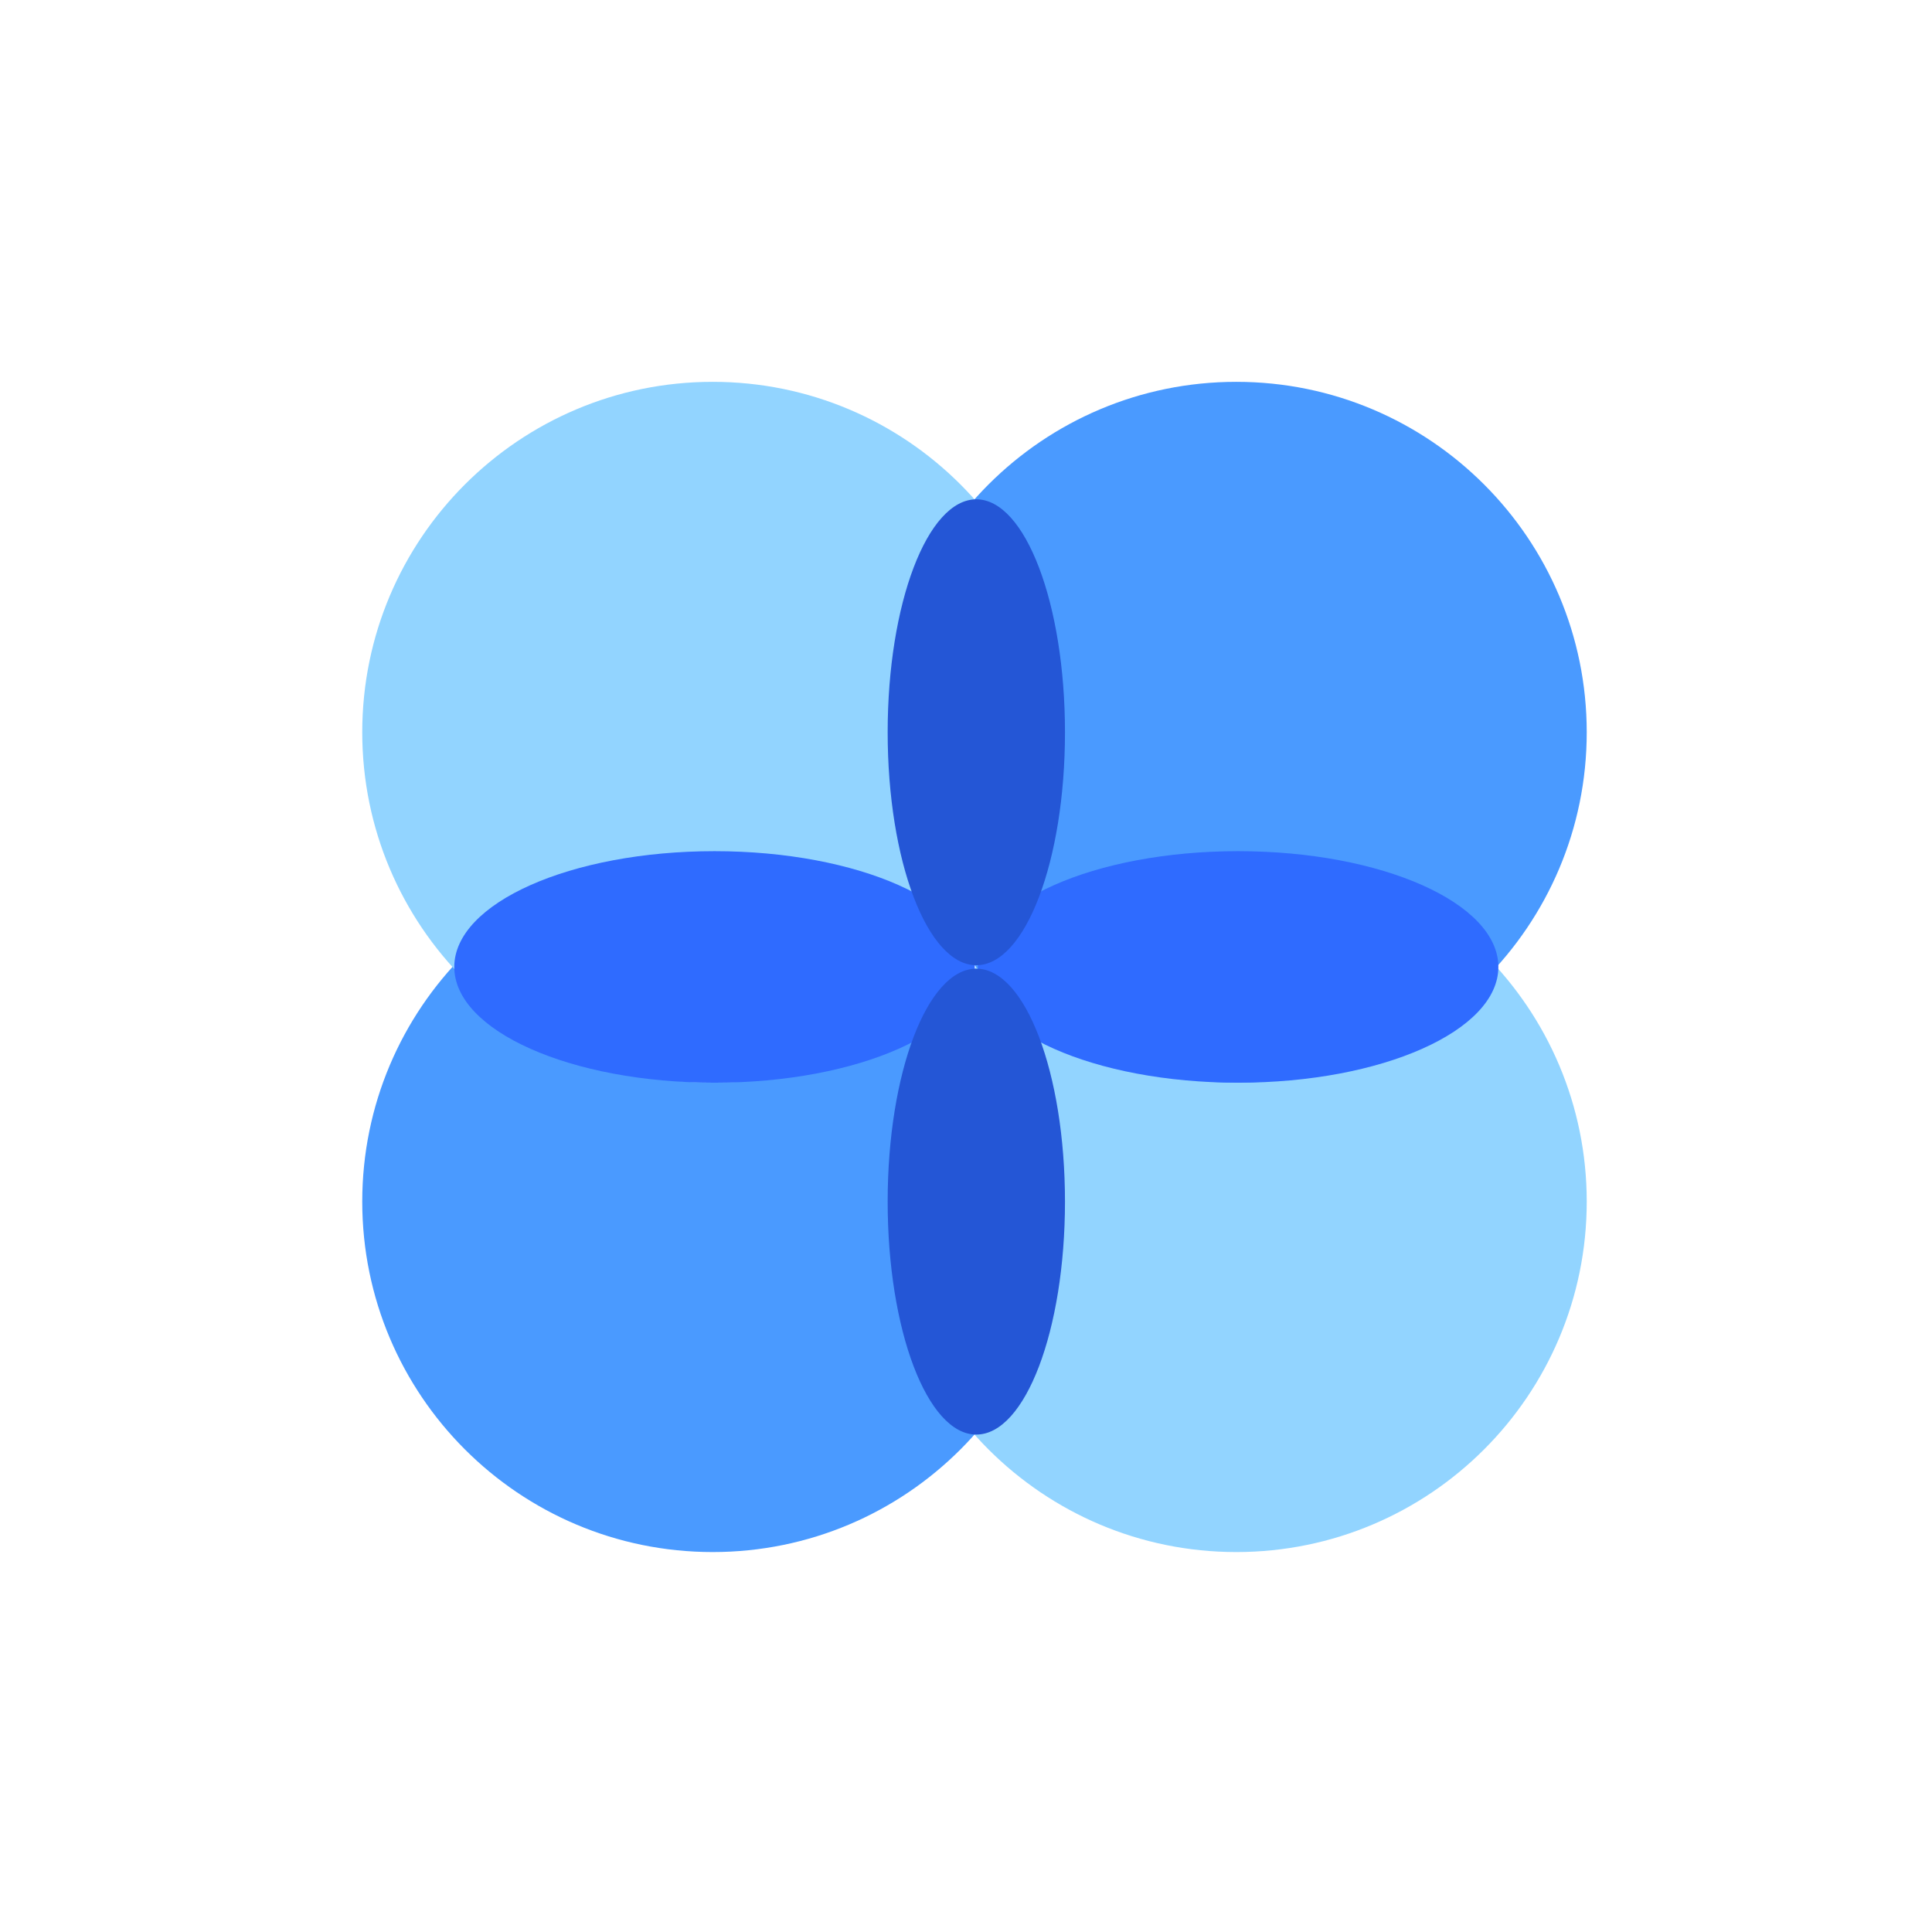
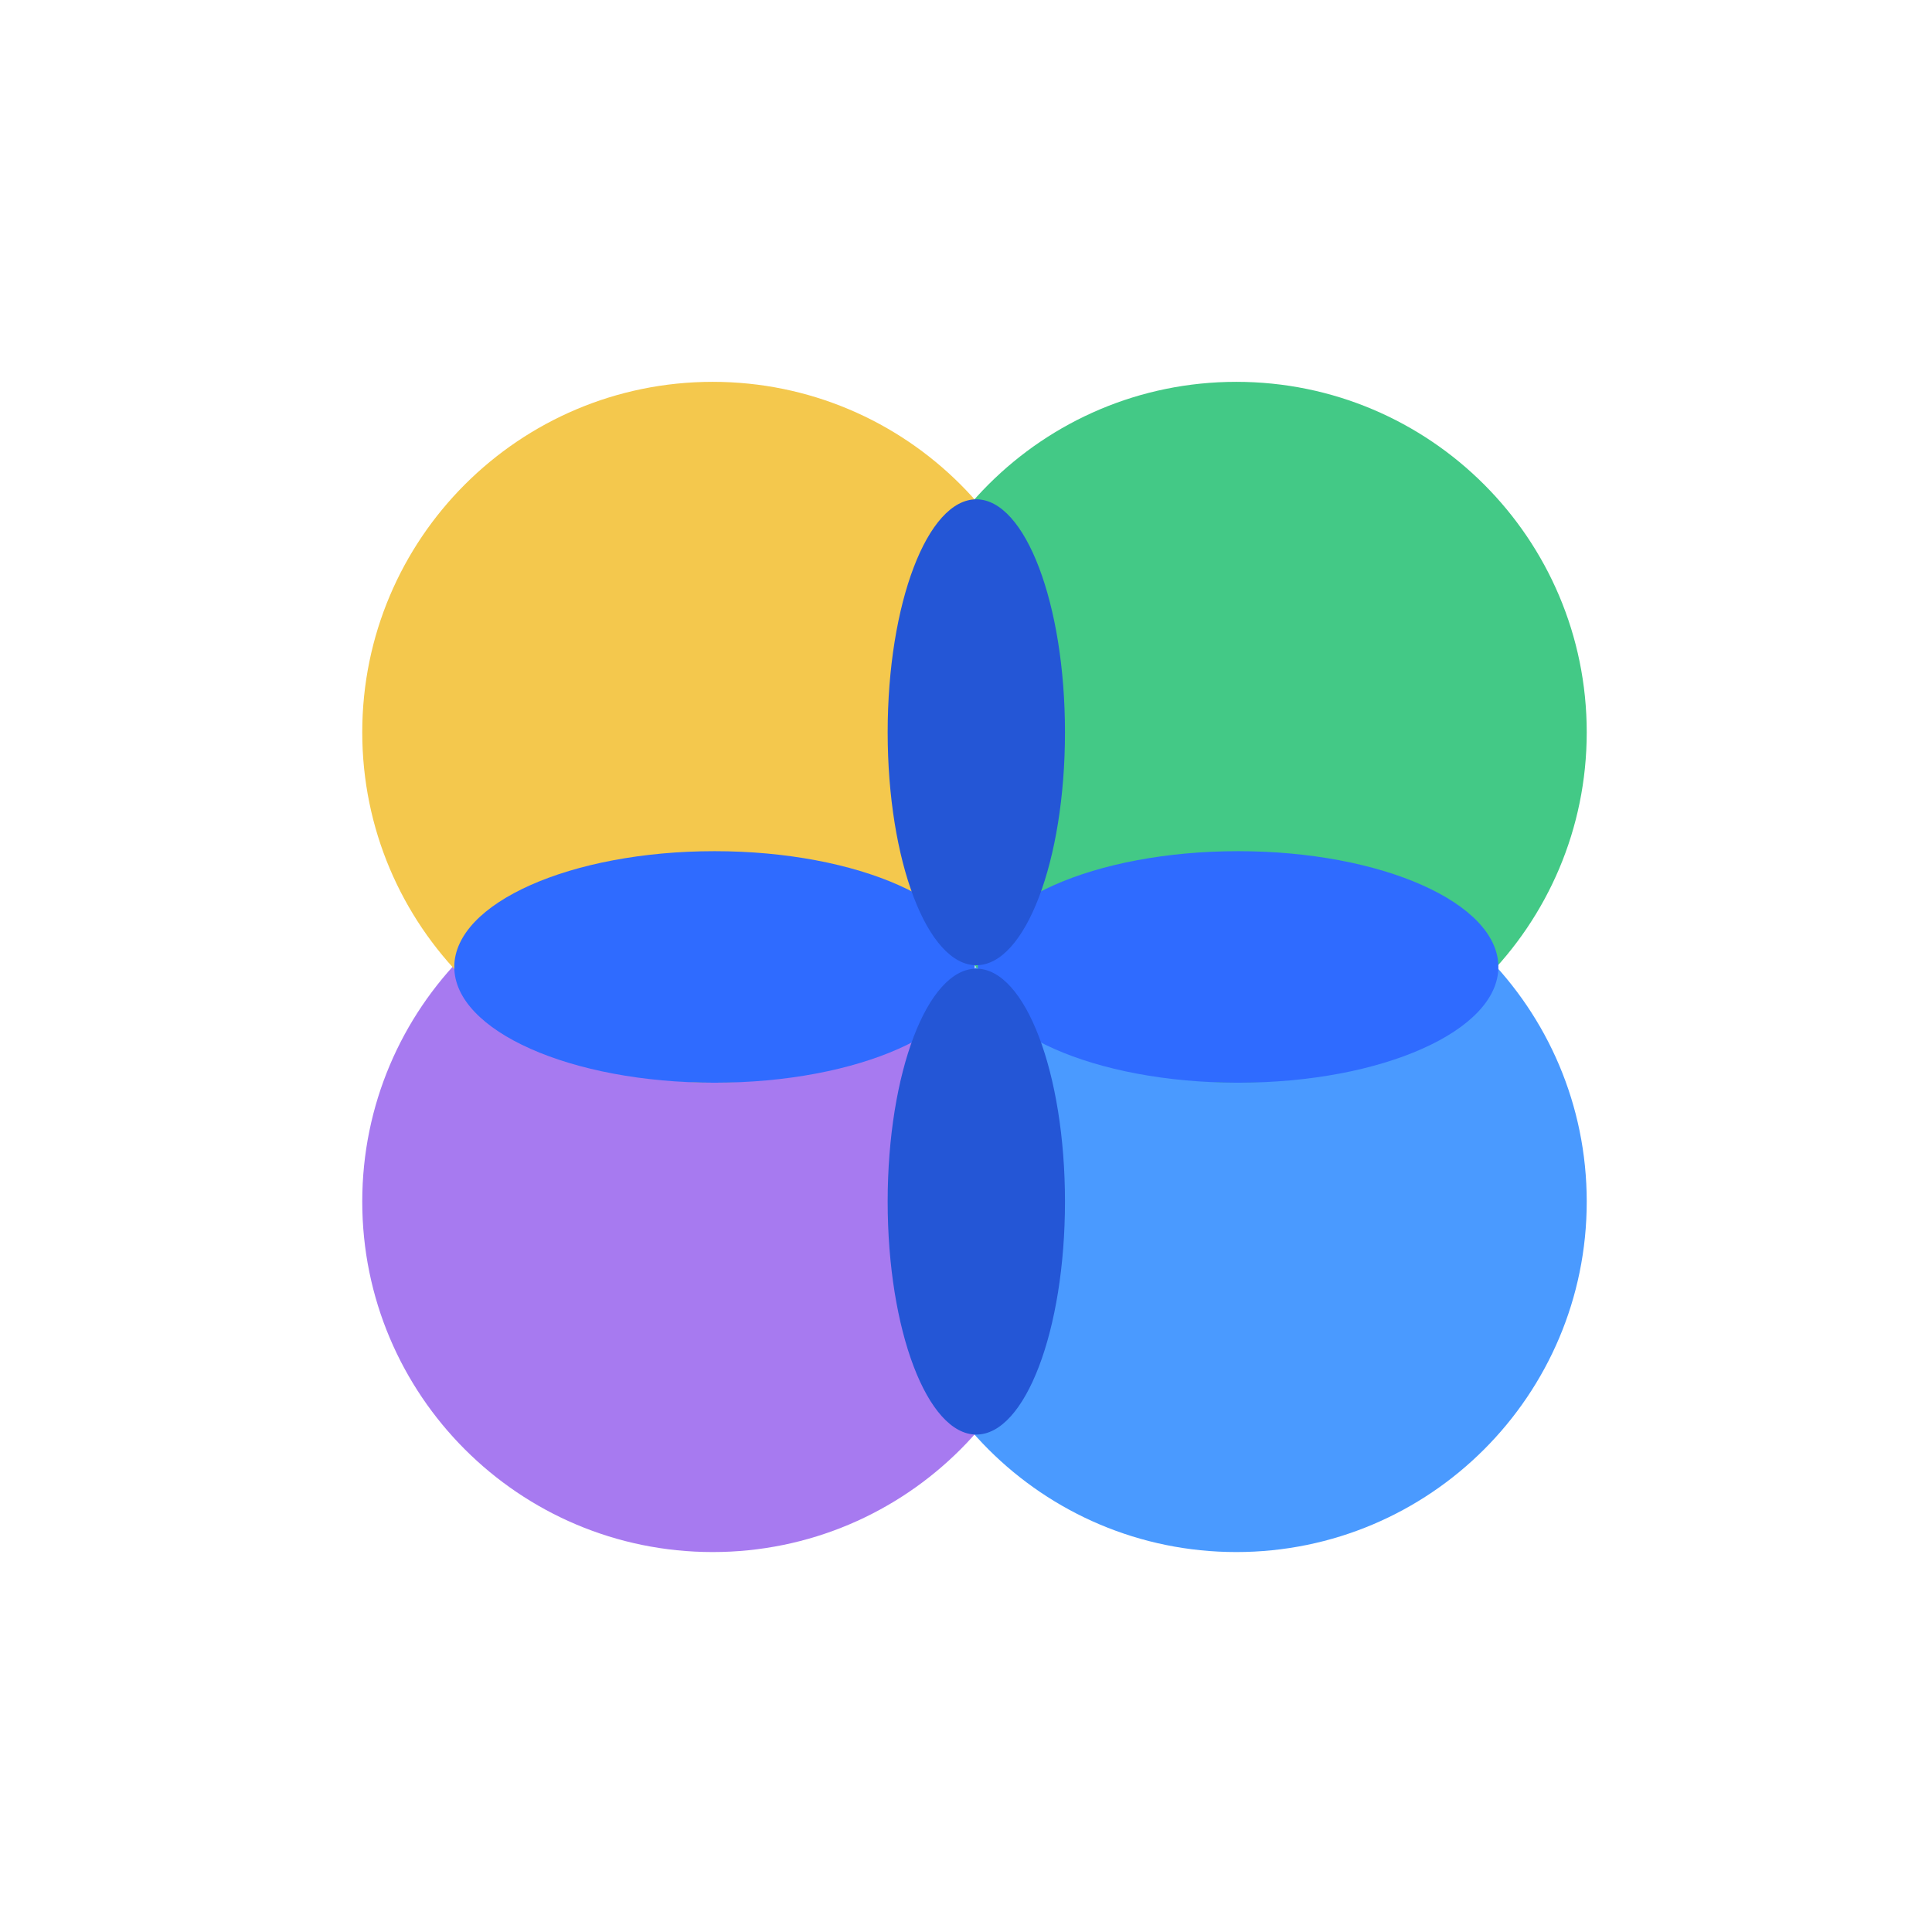
<svg xmlns="http://www.w3.org/2000/svg" width="64" height="64" viewBox="0 0 1024 1024">
-   <path d="M655.26 636.88m-185.74 0a185.74 185.74 0 1 0 371.48 0 185.74 185.74 0 1 0-371.48 0Z" fill="#92D4FF" />
-   <path d="M655.26 388.12m-185.74 0a185.74 185.74 0 1 0 371.48 0 185.74 185.74 0 1 0-371.48 0Z" fill="#4A9AFF" />
-   <path d="M377.74 636.88m-185.74 0a185.74 185.74 0 1 0 371.48 0 185.74 185.74 0 1 0-371.48 0Z" fill="#4A9AFF" />
-   <path d="M377.74 388.12m-185.74 0a185.74 185.74 0 1 0 371.48 0 185.74 185.74 0 1 0-371.48 0Z" fill="#92D4FF" />
+   <path d="M655.26 636.88m-185.74 0a185.74 185.74 0 1 0 371.48 0 185.74 185.74 0 1 0-371.48 0Z" fill="#4A9AFF" />
+   <path d="M655.26 388.12m-185.74 0a185.74 185.74 0 1 0 371.48 0 185.74 185.74 0 1 0-371.48 0Z" fill="#43C986" />
+   <path d="M377.74 636.88m-185.74 0a185.74 185.74 0 1 0 371.48 0 185.74 185.74 0 1 0-371.48 0Z" fill="#A77AF0" />
+   <path d="M377.74 388.12m-185.74 0a185.74 185.74 0 1 0 371.48 0 185.74 185.74 0 1 0-371.48 0Z" fill="#F4C84D" />
  <path d="M518.29 512.5a137.94 61.36 0 1 0 275.88 0 137.94 61.36 0 1 0-275.88 0Z" fill="#2F6BFF" />
  <path d="M240.78 512.5a137.94 61.36 0 1 0 275.88 0 137.94 61.36 0 1 0-275.88 0Z" fill="#2F6BFF" />
  <path d="M470.48 636.88a46.99 123.47 0 1 0 93.98 0 46.99 123.47 0 1 0-93.98 0Z" fill="#2456D6" />
  <path d="M470.48 388.12a46.99 123.47 0 1 0 93.98 0 46.99 123.47 0 1 0-93.98 0Z" fill="#2456D6" />
</svg>
